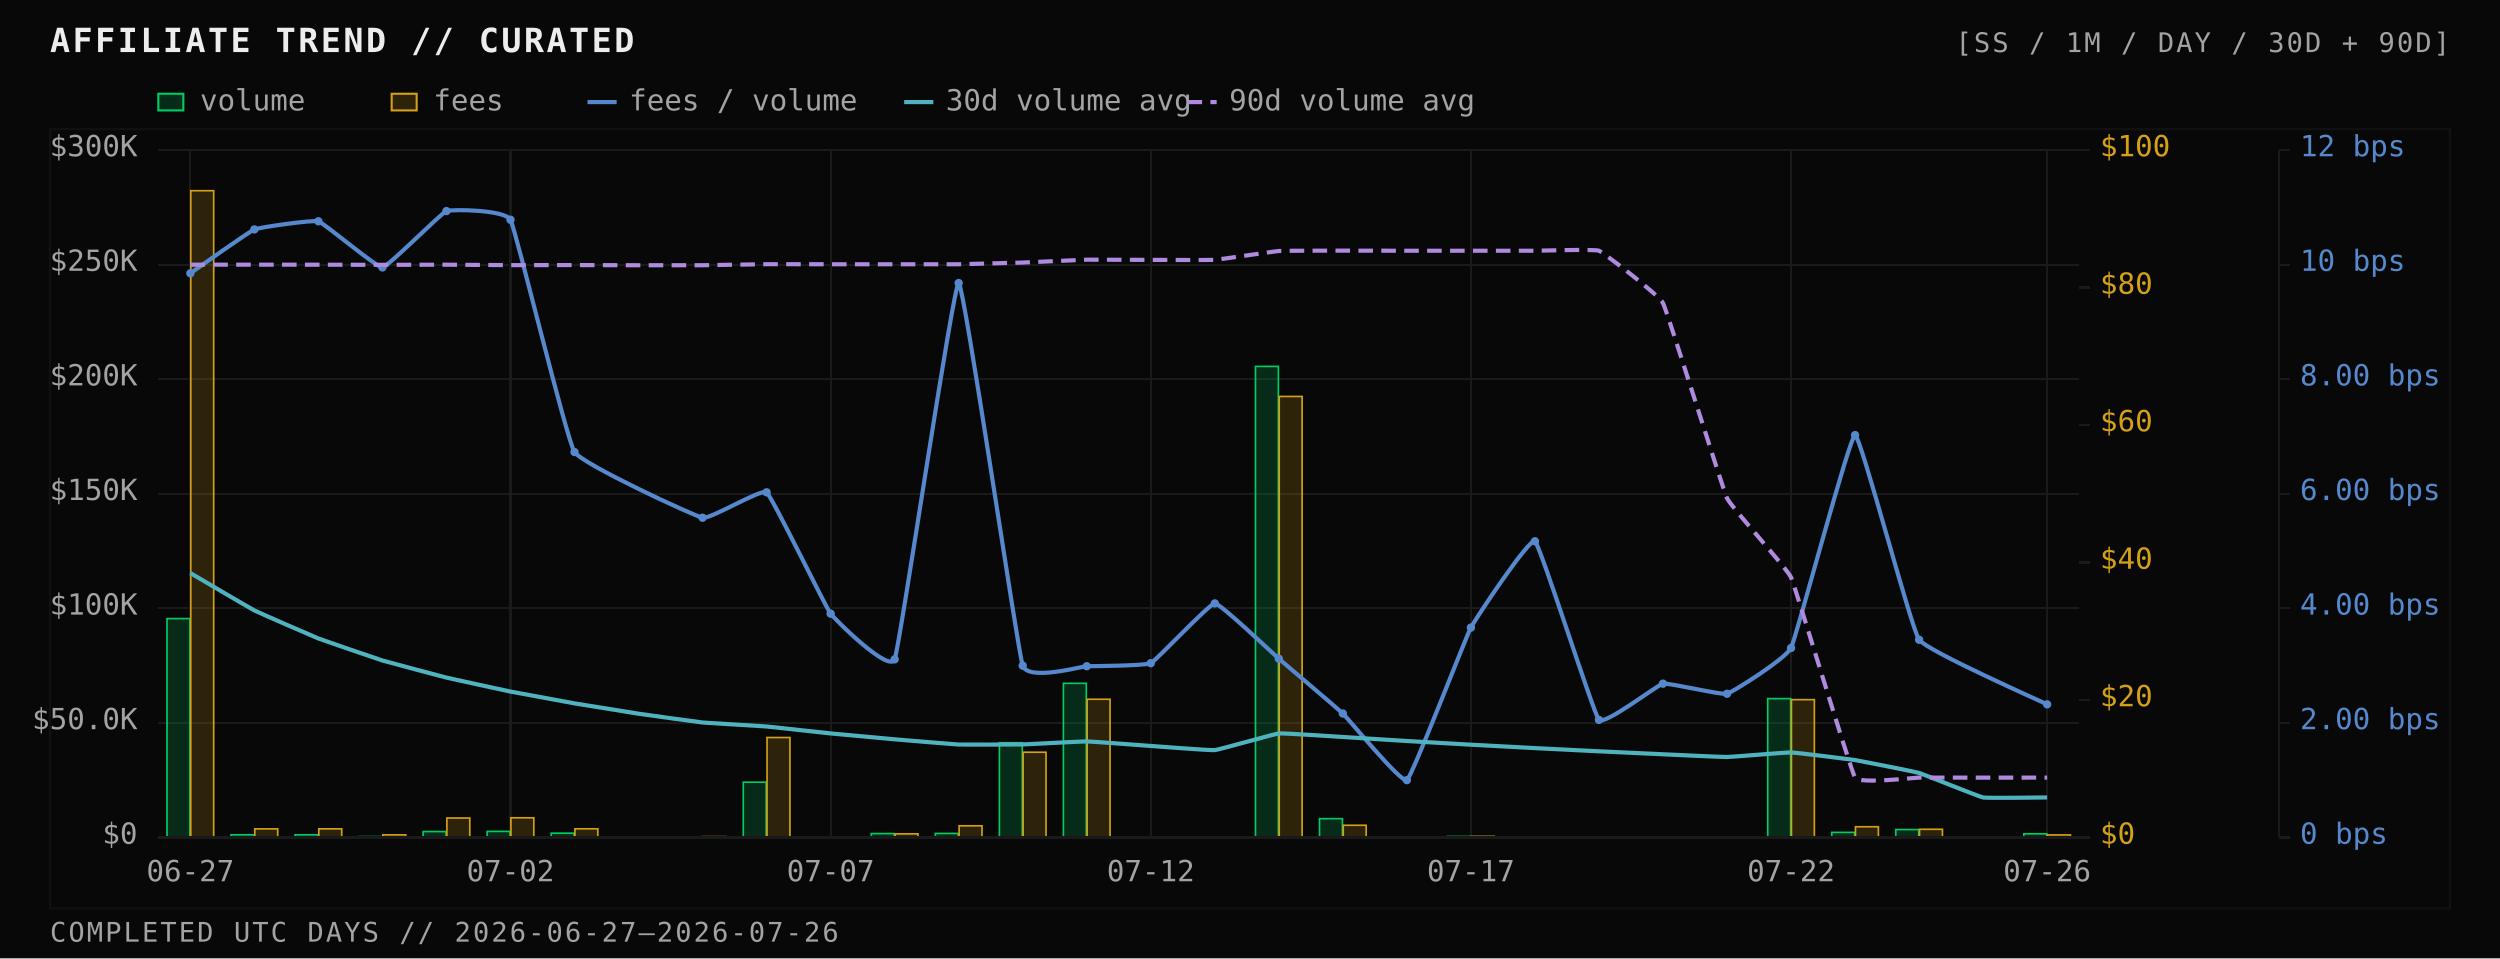
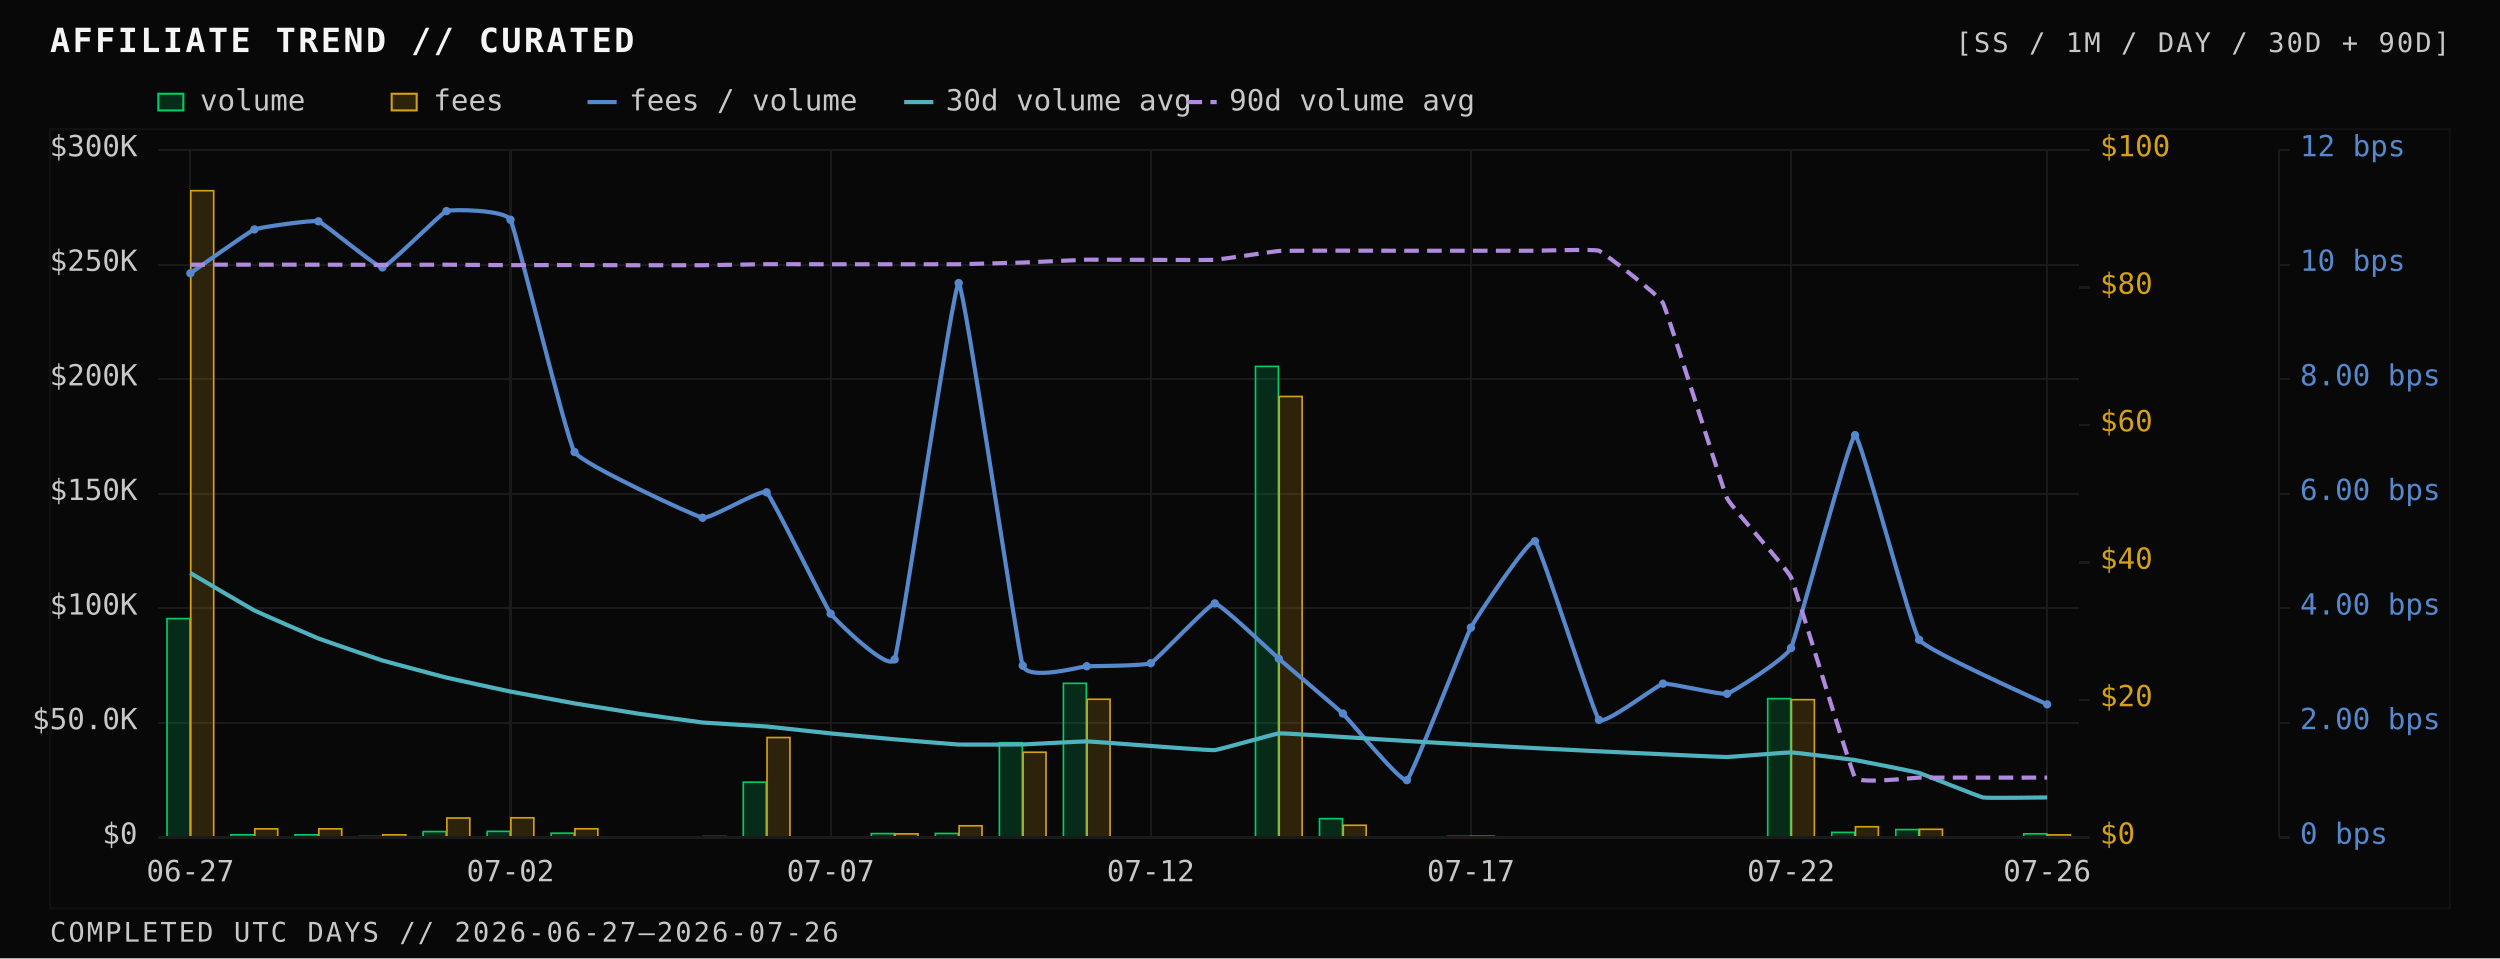
<svg xmlns="http://www.w3.org/2000/svg" width="1200" height="460" viewBox="0 0 1200 460" role="img" aria-labelledby="chart-title chart-desc">
  <style>
    text { font-family: 'JetBrains Mono', 'SFMono-Regular', Consolas, monospace; font-size: 14px; font-variant-numeric: tabular-nums; }
-     .heading { fill: #ededed; font-size: 16px; font-weight: 600; letter-spacing: 1.2px; }
-     .meta { fill: #a3a3a3; font-size: 13px; letter-spacing: 1px; }
-     .tick { fill: #a3a3a3; }
+     .heading { fill: #f5f5f5; font-size: 16px; font-weight: 600; letter-spacing: 1.2px; }
+     .meta { fill: #c8c8c8; font-size: 13px; letter-spacing: 1px; }
+     .tick { fill: #c8c8c8; }
    .fee-tick { fill: #d4a017; }
    .rate-tick { fill: #5588cc; }
    .grid { stroke: #1a1a1a; stroke-width: 1; shape-rendering: crispEdges; }
    .axis { stroke: #1a1a1a; stroke-width: 1; shape-rendering: crispEdges; }
  </style>
  <rect width="1200" height="460" fill="#080808" />
  <text class="heading" x="24" y="25">AFFILIATE TREND // CURATED</text>
  <text class="meta" x="1176" y="25" text-anchor="end">[SS / 1M / DAY / 30D + 90D]</text>
  <rect x="76" y="45" width="12" height="8" fill="#00cc66" fill-opacity="0.18" stroke="#00cc66" />
  <text class="tick" x="96" y="53">volume</text>
  <rect x="188" y="45" width="12" height="8" fill="#d4a017" fill-opacity="0.18" stroke="#d4a017" />
  <text class="tick" x="208" y="53">fees</text>
  <line x1="282" y1="49" x2="296" y2="49" stroke="#5588cc" stroke-width="2" />
  <text class="tick" x="302" y="53">fees / volume</text>
  <line x1="434" y1="49" x2="448" y2="49" stroke="#4fb3bf" stroke-width="2" />
  <text class="tick" x="454" y="53">30d volume avg</text>
  <line x1="570" y1="49" x2="584" y2="49" stroke="#b08adf" stroke-width="2" stroke-dasharray="7 4" />
  <text class="tick" x="590" y="53">90d volume avg</text>
  <rect x="24" y="62" width="1152" height="374" fill="#080808" stroke="#111111" />
  <line class="grid" x1="76" y1="402.00" x2="998" y2="402.00" />
  <text class="tick" x="66" y="405.00" text-anchor="end">$0</text>
  <line class="grid" x1="76" y1="347.00" x2="998" y2="347.00" />
  <text class="tick" x="66" y="350.00" text-anchor="end">$50.0K</text>
  <line class="grid" x1="76" y1="292.00" x2="998" y2="292.00" />
  <text class="tick" x="66" y="295.00" text-anchor="end">$100K</text>
  <line class="grid" x1="76" y1="237.00" x2="998" y2="237.00" />
  <text class="tick" x="66" y="240.00" text-anchor="end">$150K</text>
  <line class="grid" x1="76" y1="182.00" x2="998" y2="182.00" />
  <text class="tick" x="66" y="185.00" text-anchor="end">$200K</text>
  <line class="grid" x1="76" y1="127.00" x2="998" y2="127.00" />
  <text class="tick" x="66" y="130.00" text-anchor="end">$250K</text>
  <line class="grid" x1="76" y1="72.00" x2="998" y2="72.00" />
  <text class="tick" x="66" y="75.00" text-anchor="end">$300K</text>
  <line class="axis" x1="998" y1="402.00" x2="1003" y2="402.00" />
  <text class="fee-tick" x="1008" y="405.00">$0</text>
  <line class="axis" x1="998" y1="336.00" x2="1003" y2="336.00" />
  <text class="fee-tick" x="1008" y="339.00">$20</text>
  <line class="axis" x1="998" y1="270.00" x2="1003" y2="270.00" />
  <text class="fee-tick" x="1008" y="273.00">$40</text>
  <line class="axis" x1="998" y1="204.00" x2="1003" y2="204.00" />
  <text class="fee-tick" x="1008" y="207.00">$60</text>
  <line class="axis" x1="998" y1="138.00" x2="1003" y2="138.00" />
  <text class="fee-tick" x="1008" y="141.00">$80</text>
  <line class="axis" x1="998" y1="72.00" x2="1003" y2="72.00" />
  <text class="fee-tick" x="1008" y="75.00">$100</text>
  <line class="axis" x1="1094" y1="72" x2="1094" y2="402" />
  <line class="axis" x1="1094" y1="402.00" x2="1099" y2="402.00" />
  <text class="rate-tick" x="1104" y="405.00">0 bps</text>
  <line class="axis" x1="1094" y1="347.00" x2="1099" y2="347.00" />
  <text class="rate-tick" x="1104" y="350.00">2.00 bps</text>
  <line class="axis" x1="1094" y1="292.00" x2="1099" y2="292.00" />
  <text class="rate-tick" x="1104" y="295.00">4.00 bps</text>
  <line class="axis" x1="1094" y1="237.00" x2="1099" y2="237.00" />
  <text class="rate-tick" x="1104" y="240.00">6.00 bps</text>
  <line class="axis" x1="1094" y1="182.00" x2="1099" y2="182.00" />
  <text class="rate-tick" x="1104" y="185.00">8.00 bps</text>
  <line class="axis" x1="1094" y1="127.00" x2="1099" y2="127.00" />
  <text class="rate-tick" x="1104" y="130.00">10 bps</text>
  <line class="axis" x1="1094" y1="72.00" x2="1099" y2="72.00" />
  <text class="rate-tick" x="1104" y="75.00">12 bps</text>
  <line class="grid" x1="91.37" y1="72" x2="91.37" y2="402" />
  <text class="tick" x="91.37" y="423" text-anchor="middle">06-27</text>
  <line class="grid" x1="245.03" y1="72" x2="245.03" y2="402" />
  <text class="tick" x="245.03" y="423" text-anchor="middle">07-02</text>
  <line class="grid" x1="398.70" y1="72" x2="398.70" y2="402" />
  <text class="tick" x="398.70" y="423" text-anchor="middle">07-07</text>
  <line class="grid" x1="552.37" y1="72" x2="552.37" y2="402" />
  <text class="tick" x="552.37" y="423" text-anchor="middle">07-12</text>
  <line class="grid" x1="706.03" y1="72" x2="706.03" y2="402" />
  <text class="tick" x="706.03" y="423" text-anchor="middle">07-17</text>
  <line class="grid" x1="859.70" y1="72" x2="859.70" y2="402" />
  <text class="tick" x="859.70" y="423" text-anchor="middle">07-22</text>
  <line class="grid" x1="982.63" y1="72" x2="982.63" y2="402" />
  <text class="tick" x="982.63" y="423" text-anchor="middle">07-26</text>
  <rect x="80.17" y="296.92" width="11.00" height="105.08" fill="#00cc66" fill-opacity="0.18" stroke="#00cc66" stroke-width="0.8" />
  <rect x="91.57" y="91.54" width="11.00" height="310.46" fill="#d4a017" fill-opacity="0.18" stroke="#d4a017" stroke-width="0.8" />
  <rect x="110.90" y="400.70" width="11.00" height="1.30" fill="#00cc66" fill-opacity="0.18" stroke="#00cc66" stroke-width="0.8" />
  <rect x="122.30" y="397.85" width="11.00" height="4.15" fill="#d4a017" fill-opacity="0.18" stroke="#d4a017" stroke-width="0.8" />
  <rect x="141.63" y="400.71" width="11.00" height="1.29" fill="#00cc66" fill-opacity="0.18" stroke="#00cc66" stroke-width="0.8" />
  <rect x="153.03" y="397.84" width="11.00" height="4.16" fill="#d4a017" fill-opacity="0.18" stroke="#d4a017" stroke-width="0.8" />
  <rect x="172.37" y="401.57" width="11.00" height="0.43" fill="#00cc66" fill-opacity="0.18" stroke="#00cc66" stroke-width="0.8" />
  <rect x="183.77" y="400.73" width="11.00" height="1.27" fill="#d4a017" fill-opacity="0.18" stroke="#d4a017" stroke-width="0.8" />
  <rect x="203.10" y="399.15" width="11.00" height="2.85" fill="#00cc66" fill-opacity="0.18" stroke="#00cc66" stroke-width="0.8" />
  <rect x="214.50" y="392.65" width="11.00" height="9.35" fill="#d4a017" fill-opacity="0.18" stroke="#d4a017" stroke-width="0.8" />
  <rect x="233.83" y="399.07" width="11.00" height="2.93" fill="#00cc66" fill-opacity="0.18" stroke="#00cc66" stroke-width="0.8" />
  <rect x="245.23" y="392.54" width="11.00" height="9.46" fill="#d4a017" fill-opacity="0.18" stroke="#d4a017" stroke-width="0.8" />
  <rect x="264.57" y="399.93" width="11.00" height="2.07" fill="#00cc66" fill-opacity="0.18" stroke="#00cc66" stroke-width="0.8" />
  <rect x="275.97" y="397.82" width="11.00" height="4.18" fill="#d4a017" fill-opacity="0.18" stroke="#d4a017" stroke-width="0.8" />
  <rect x="326.03" y="401.75" width="11.00" height="0.25" fill="#00cc66" fill-opacity="0.18" stroke="#00cc66" stroke-width="0.8" />
  <rect x="337.43" y="401.58" width="11.00" height="0.42" fill="#d4a017" fill-opacity="0.18" stroke="#d4a017" stroke-width="0.8" />
  <rect x="356.77" y="375.45" width="11.00" height="26.55" fill="#00cc66" fill-opacity="0.18" stroke="#00cc66" stroke-width="0.8" />
  <rect x="368.17" y="354.01" width="11.00" height="47.99" fill="#d4a017" fill-opacity="0.18" stroke="#d4a017" stroke-width="0.8" />
  <rect x="387.50" y="401.92" width="11.00" height="0.08" fill="#00cc66" fill-opacity="0.18" stroke="#00cc66" stroke-width="0.8" />
  <rect x="398.90" y="401.91" width="11.00" height="0.09" fill="#d4a017" fill-opacity="0.18" stroke="#d4a017" stroke-width="0.8" />
  <rect x="418.23" y="400.12" width="11.00" height="1.88" fill="#00cc66" fill-opacity="0.18" stroke="#00cc66" stroke-width="0.8" />
  <rect x="429.63" y="400.25" width="11.00" height="1.75" fill="#d4a017" fill-opacity="0.18" stroke="#d4a017" stroke-width="0.8" />
  <rect x="448.97" y="400.06" width="11.00" height="1.94" fill="#00cc66" fill-opacity="0.18" stroke="#00cc66" stroke-width="0.8" />
  <rect x="460.37" y="396.38" width="11.00" height="5.62" fill="#d4a017" fill-opacity="0.18" stroke="#d4a017" stroke-width="0.8" />
  <rect x="479.70" y="356.52" width="11.00" height="45.48" fill="#00cc66" fill-opacity="0.18" stroke="#00cc66" stroke-width="0.8" />
  <rect x="491.10" y="361.07" width="11.00" height="40.93" fill="#d4a017" fill-opacity="0.18" stroke="#d4a017" stroke-width="0.8" />
  <rect x="510.43" y="328.00" width="11.00" height="74.00" fill="#00cc66" fill-opacity="0.18" stroke="#00cc66" stroke-width="0.8" />
  <rect x="521.83" y="335.64" width="11.00" height="66.36" fill="#d4a017" fill-opacity="0.18" stroke="#d4a017" stroke-width="0.8" />
  <rect x="541.17" y="401.97" width="11.00" height="0.03" fill="#00cc66" fill-opacity="0.18" stroke="#00cc66" stroke-width="0.8" />
  <rect x="552.57" y="401.98" width="11.00" height="0.02" fill="#d4a017" fill-opacity="0.18" stroke="#d4a017" stroke-width="0.8" />
  <rect x="571.90" y="401.97" width="11.00" height="0.03" fill="#00cc66" fill-opacity="0.18" stroke="#00cc66" stroke-width="0.8" />
  <rect x="583.30" y="401.97" width="11.00" height="0.03" fill="#d4a017" fill-opacity="0.18" stroke="#d4a017" stroke-width="0.8" />
  <rect x="602.63" y="175.87" width="11.00" height="226.13" fill="#00cc66" fill-opacity="0.18" stroke="#00cc66" stroke-width="0.8" />
  <rect x="614.03" y="190.30" width="11.00" height="211.70" fill="#d4a017" fill-opacity="0.18" stroke="#d4a017" stroke-width="0.8" />
  <rect x="633.37" y="392.95" width="11.00" height="9.05" fill="#00cc66" fill-opacity="0.18" stroke="#00cc66" stroke-width="0.8" />
  <rect x="644.77" y="396.13" width="11.00" height="5.87" fill="#d4a017" fill-opacity="0.18" stroke="#d4a017" stroke-width="0.8" />
  <rect x="664.10" y="401.99" width="11.00" height="0.01" fill="#00cc66" fill-opacity="0.18" stroke="#00cc66" stroke-width="0.8" />
  <rect x="675.50" y="402.00" width="11.00" height="0.00" fill="#d4a017" fill-opacity="0.18" stroke="#d4a017" stroke-width="0.8" />
  <rect x="694.83" y="401.51" width="11.00" height="0.49" fill="#00cc66" fill-opacity="0.18" stroke="#00cc66" stroke-width="0.8" />
  <rect x="706.23" y="401.46" width="11.00" height="0.54" fill="#d4a017" fill-opacity="0.18" stroke="#d4a017" stroke-width="0.8" />
  <rect x="725.57" y="401.91" width="11.00" height="0.09" fill="#00cc66" fill-opacity="0.18" stroke="#00cc66" stroke-width="0.8" />
  <rect x="736.97" y="401.87" width="11.00" height="0.13" fill="#d4a017" fill-opacity="0.18" stroke="#d4a017" stroke-width="0.8" />
  <rect x="756.30" y="401.98" width="11.00" height="0.02" fill="#00cc66" fill-opacity="0.18" stroke="#00cc66" stroke-width="0.8" />
  <rect x="767.70" y="401.99" width="11.00" height="0.01" fill="#d4a017" fill-opacity="0.18" stroke="#d4a017" stroke-width="0.8" />
  <rect x="787.03" y="401.91" width="11.00" height="0.09" fill="#00cc66" fill-opacity="0.18" stroke="#00cc66" stroke-width="0.8" />
  <rect x="798.43" y="401.93" width="11.00" height="0.07" fill="#d4a017" fill-opacity="0.18" stroke="#d4a017" stroke-width="0.8" />
  <rect x="817.77" y="401.82" width="11.00" height="0.18" fill="#00cc66" fill-opacity="0.18" stroke="#00cc66" stroke-width="0.8" />
  <rect x="829.17" y="401.86" width="11.00" height="0.14" fill="#d4a017" fill-opacity="0.18" stroke="#d4a017" stroke-width="0.8" />
  <rect x="848.50" y="335.33" width="11.00" height="66.67" fill="#00cc66" fill-opacity="0.18" stroke="#00cc66" stroke-width="0.8" />
  <rect x="859.90" y="335.84" width="11.00" height="66.16" fill="#d4a017" fill-opacity="0.18" stroke="#d4a017" stroke-width="0.8" />
  <rect x="879.23" y="399.55" width="11.00" height="2.45" fill="#00cc66" fill-opacity="0.18" stroke="#00cc66" stroke-width="0.8" />
  <rect x="890.63" y="396.84" width="11.00" height="5.16" fill="#d4a017" fill-opacity="0.18" stroke="#d4a017" stroke-width="0.8" />
  <rect x="909.97" y="398.19" width="11.00" height="3.81" fill="#00cc66" fill-opacity="0.18" stroke="#00cc66" stroke-width="0.8" />
  <rect x="921.37" y="398.06" width="11.00" height="3.94" fill="#d4a017" fill-opacity="0.18" stroke="#d4a017" stroke-width="0.8" />
  <rect x="971.43" y="400.22" width="11.00" height="1.78" fill="#00cc66" fill-opacity="0.18" stroke="#00cc66" stroke-width="0.8" />
  <rect x="982.83" y="400.76" width="11.00" height="1.24" fill="#d4a017" fill-opacity="0.18" stroke="#d4a017" stroke-width="0.8" />
  <path d="M 91.37 131.18 C 92.65 130.30, 119.54 111.16, 122.10 110.12 C 124.66 109.08, 150.27 105.46, 152.83 106.22 C 155.39 106.98, 181.01 128.58, 183.57 128.37 C 186.13 128.17, 211.74 102.27, 214.30 101.32 C 216.86 100.36, 242.47 100.65, 245.03 105.47 C 247.59 110.29, 271.93 211.02, 275.77 216.98 C 279.61 222.94, 333.39 247.71, 337.23 248.52 C 341.08 249.32, 365.41 234.39, 367.97 236.31 C 370.53 238.23, 396.14 291.20, 398.70 294.55 C 401.26 297.89, 426.87 323.12, 429.43 316.51 C 431.99 309.90, 457.61 135.75, 460.17 135.87 C 462.73 136.00, 488.34 311.83, 490.90 319.50 C 493.46 327.16, 519.07 319.84, 521.63 319.79 C 524.19 319.74, 549.81 319.58, 552.37 318.33 C 554.93 317.07, 580.54 289.72, 583.10 289.63 C 585.66 289.54, 611.27 313.98, 613.83 316.18 C 616.39 318.39, 642.01 340.06, 644.57 342.49 C 647.13 344.92, 672.74 376.19, 675.30 374.47 C 677.86 372.75, 703.47 306.01, 706.03 301.24 C 708.59 296.46, 734.21 257.95, 736.77 259.80 C 739.33 261.65, 764.94 342.70, 767.50 345.55 C 770.06 348.40, 795.67 328.68, 798.23 328.15 C 800.79 327.63, 826.41 333.72, 828.97 333.01 C 831.53 332.29, 857.14 316.21, 859.70 311.03 C 862.26 305.86, 887.87 209.01, 890.43 208.85 C 892.99 208.68, 917.33 301.69, 921.17 307.07 C 925.01 312.46, 980.07 336.80, 982.63 338.09" fill="none" stroke="#5588cc" stroke-width="2" />
  <circle cx="91.37" cy="131.18" r="2" fill="#5588cc" />
  <circle cx="122.10" cy="110.12" r="2" fill="#5588cc" />
  <circle cx="152.83" cy="106.22" r="2" fill="#5588cc" />
  <circle cx="183.57" cy="128.37" r="2" fill="#5588cc" />
  <circle cx="214.30" cy="101.32" r="2" fill="#5588cc" />
  <circle cx="245.03" cy="105.47" r="2" fill="#5588cc" />
  <circle cx="275.77" cy="216.98" r="2" fill="#5588cc" />
  <circle cx="337.23" cy="248.52" r="2" fill="#5588cc" />
  <circle cx="367.97" cy="236.31" r="2" fill="#5588cc" />
  <circle cx="398.70" cy="294.55" r="2" fill="#5588cc" />
  <circle cx="429.43" cy="316.51" r="2" fill="#5588cc" />
  <circle cx="460.17" cy="135.87" r="2" fill="#5588cc" />
  <circle cx="490.90" cy="319.50" r="2" fill="#5588cc" />
  <circle cx="521.63" cy="319.79" r="2" fill="#5588cc" />
  <circle cx="552.37" cy="318.33" r="2" fill="#5588cc" />
  <circle cx="583.10" cy="289.63" r="2" fill="#5588cc" />
  <circle cx="613.83" cy="316.18" r="2" fill="#5588cc" />
  <circle cx="644.57" cy="342.49" r="2" fill="#5588cc" />
  <circle cx="675.30" cy="374.47" r="2" fill="#5588cc" />
  <circle cx="706.03" cy="301.24" r="2" fill="#5588cc" />
  <circle cx="736.77" cy="259.80" r="2" fill="#5588cc" />
  <circle cx="767.50" cy="345.55" r="2" fill="#5588cc" />
  <circle cx="798.23" cy="328.15" r="2" fill="#5588cc" />
  <circle cx="828.97" cy="333.01" r="2" fill="#5588cc" />
  <circle cx="859.70" cy="311.03" r="2" fill="#5588cc" />
  <circle cx="890.43" cy="208.85" r="2" fill="#5588cc" />
  <circle cx="921.17" cy="307.07" r="2" fill="#5588cc" />
  <circle cx="982.63" cy="338.09" r="2" fill="#5588cc" />
  <path d="M 91.37 275.06 C 92.39 275.66, 120.05 291.97, 122.10 293.01 C 124.15 294.06, 150.78 305.67, 152.83 306.47 C 154.88 307.28, 181.52 316.42, 183.57 317.04 C 185.62 317.67, 212.25 324.75, 214.30 325.25 C 216.35 325.75, 242.98 331.55, 245.03 331.96 C 247.08 332.38, 273.72 337.27, 275.77 337.63 C 277.82 337.98, 304.45 342.27, 306.50 342.58 C 308.55 342.88, 335.18 346.60, 337.23 346.81 C 339.28 347.01, 365.92 348.54, 367.97 348.71 C 370.02 348.89, 396.65 351.83, 398.70 352.04 C 400.75 352.25, 427.38 354.69, 429.43 354.87 C 431.48 355.05, 458.12 357.30, 460.17 357.38 C 462.22 357.46, 488.85 357.38, 490.90 357.33 C 492.95 357.28, 519.58 355.84, 521.63 355.87 C 523.68 355.89, 550.32 357.92, 552.37 358.06 C 554.42 358.20, 581.05 360.26, 583.10 360.06 C 585.15 359.86, 611.78 352.26, 613.83 352.05 C 615.88 351.84, 642.52 353.63, 644.57 353.75 C 646.62 353.88, 673.25 355.56, 675.30 355.68 C 677.35 355.81, 703.98 357.33, 706.03 357.45 C 708.08 357.56, 734.72 358.99, 736.77 359.09 C 738.82 359.20, 765.45 360.53, 767.50 360.63 C 769.55 360.72, 796.18 361.96, 798.23 362.05 C 800.28 362.14, 826.92 363.40, 828.97 363.37 C 831.02 363.34, 857.65 361.10, 859.70 361.15 C 861.75 361.20, 888.38 364.50, 890.43 364.82 C 892.48 365.15, 919.12 370.41, 921.17 371.01 C 923.22 371.61, 949.85 382.40, 951.90 382.79 C 953.95 383.18, 981.61 382.77, 982.63 382.77" fill="none" stroke="#4fb3bf" stroke-width="2" />
  <path d="M 91.37 127.06 C 92.39 127.06, 120.05 127.03, 122.10 127.03 C 124.15 127.03, 150.78 127.06, 152.83 127.06 C 154.88 127.07, 181.52 127.12, 183.57 127.12 C 185.62 127.12, 212.25 127.06, 214.30 127.06 C 216.35 127.07, 242.98 127.26, 245.03 127.27 C 247.08 127.27, 273.72 127.23, 275.77 127.23 C 277.82 127.23, 304.45 127.31, 306.50 127.32 C 308.55 127.32, 335.18 127.33, 337.23 127.31 C 339.28 127.30, 365.92 126.83, 367.97 126.81 C 370.02 126.80, 396.65 126.84, 398.70 126.84 C 400.75 126.84, 427.38 126.84, 429.43 126.84 C 431.48 126.84, 458.12 126.87, 460.17 126.84 C 462.22 126.82, 488.85 126.11, 490.90 126.03 C 492.95 125.96, 519.58 124.69, 521.63 124.64 C 523.68 124.60, 550.32 124.73, 552.37 124.74 C 554.42 124.74, 581.05 124.88, 583.10 124.74 C 585.15 124.59, 611.78 120.62, 613.83 120.47 C 615.88 120.32, 642.52 120.31, 644.57 120.30 C 646.62 120.30, 673.25 120.36, 675.30 120.36 C 677.35 120.36, 703.98 120.35, 706.03 120.35 C 708.08 120.35, 734.72 120.35, 736.77 120.35 C 738.82 120.35, 765.45 119.51, 767.50 120.35 C 769.55 121.18, 796.18 141.47, 798.23 145.43 C 800.28 149.39, 826.92 234.73, 828.97 239.12 C 831.02 243.51, 857.65 272.65, 859.70 277.12 C 861.75 281.60, 888.38 370.06, 890.43 373.27 C 892.48 376.47, 919.12 373.23, 921.17 373.23 C 923.22 373.23, 949.85 373.27, 951.90 373.27 C 953.95 373.27, 981.61 373.25, 982.63 373.25" fill="none" stroke="#b08adf" stroke-width="2" stroke-dasharray="7 4" />
  <line class="axis" x1="76" y1="402" x2="998" y2="402" />
  <text class="meta" x="24" y="452">COMPLETED UTC DAYS // 2026-06-27–2026-07-26</text>
</svg>
